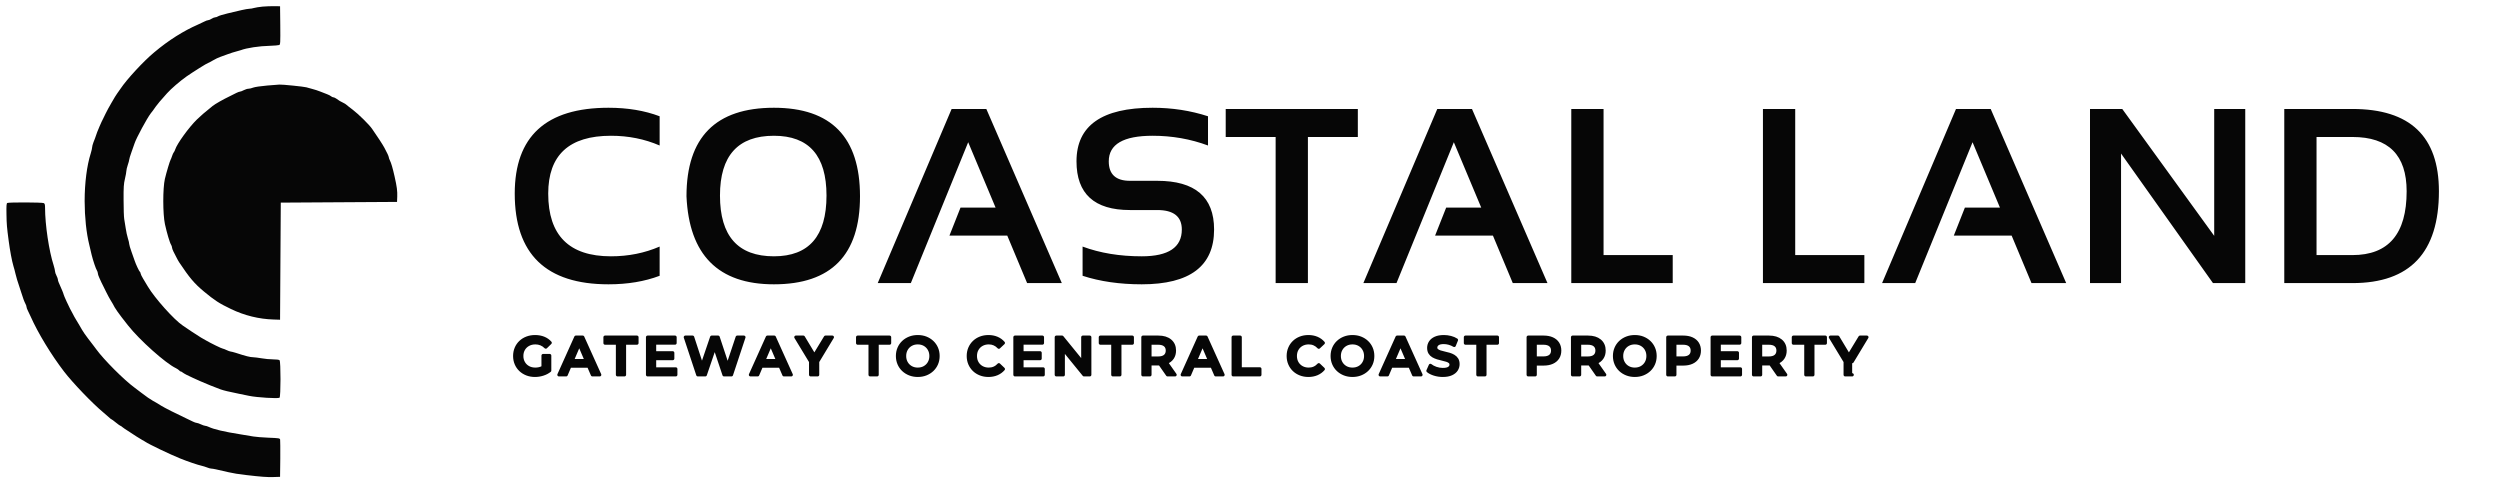
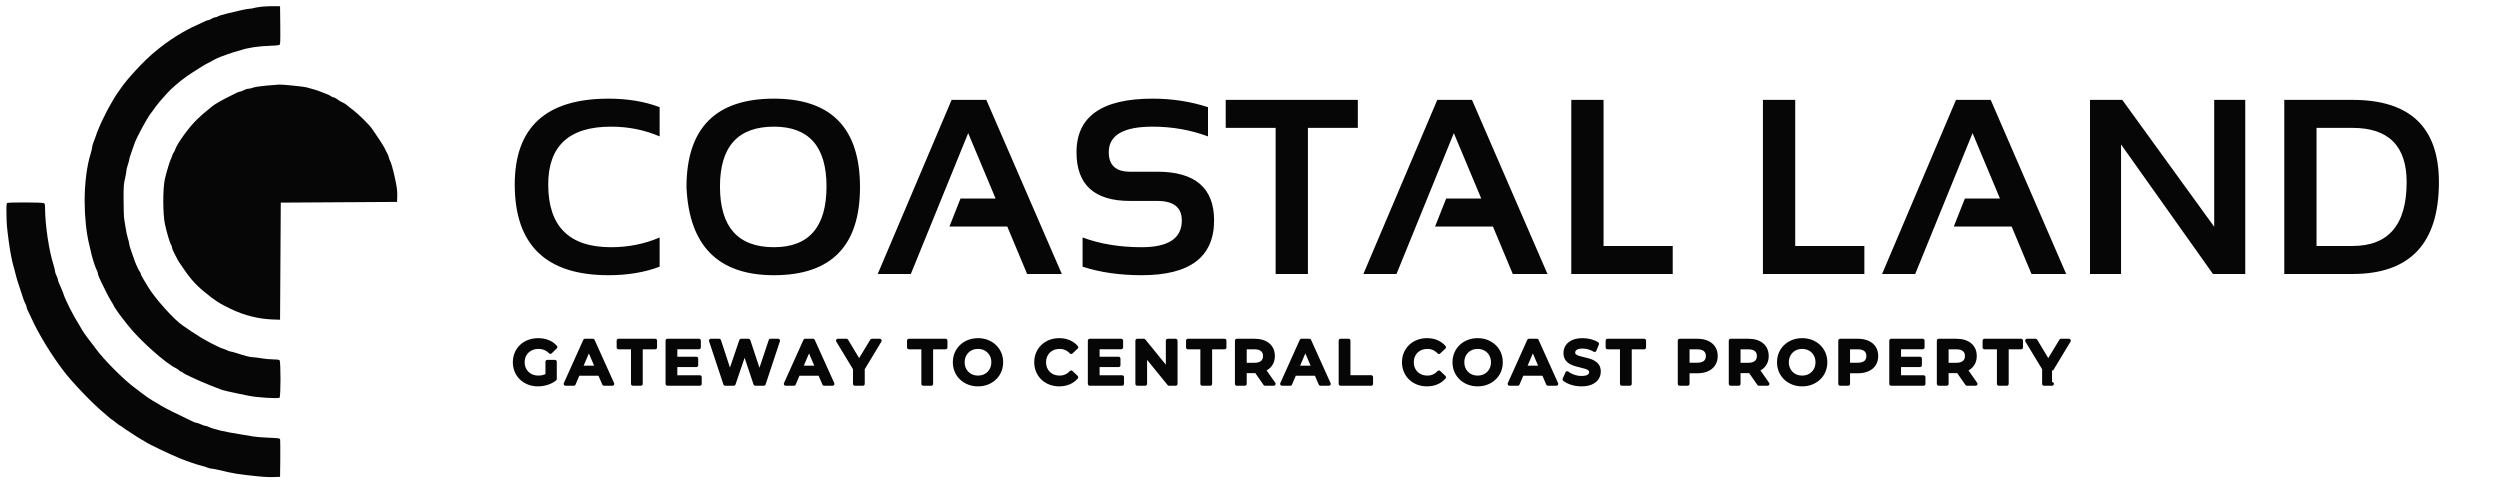
<svg xmlns="http://www.w3.org/2000/svg" viewBox="82 43 2005 389" width="2005" height="389">
  <g transform="translate(42.879,35.847) scale(1.004486)">
    <g transform="translate(30.504,-1.854) scale(0.569447,0.570129) translate(0,704) scale(0.1,-0.1)" fill="#060606" fill-rule="evenodd">
      <path d="M3830 6790 c-47 -5 -101 -13 -120 -19 -19 -6 -48 -11 -65 -11 -16 0 -65 -9 -110 -19 -44 -11 -132 -32 -195 -46 -63 -15 -123 -33 -134 -41 -11 -8 -30 -14 -41 -14 -11 0 -33 -9 -50 -20 -16 -11 -38 -20 -48 -20 -10 0 -35 -9 -55 -20 -20 -10 -59 -29 -87 -41 -206 -90 -413 -220 -614 -389 -148 -122 -384 -377 -473 -510 -10 -14 -31 -44 -48 -68 -16 -23 -30 -44 -30 -46 0 -1 -23 -41 -51 -87 -27 -46 -64 -113 -81 -149 -16 -36 -34 -72 -39 -80 -5 -8 -12 -22 -15 -30 -3 -8 -16 -37 -29 -65 -12 -27 -27 -65 -34 -82 -29 -85 -35 -101 -53 -145 -10 -26 -18 -57 -18 -69 0 -12 -9 -50 -19 -83 -55 -172 -86 -417 -86 -671 1 -227 23 -441 66 -615 11 -47 26 -110 33 -140 20 -80 58 -192 73 -215 7 -11 13 -28 13 -39 0 -10 8 -37 19 -60 10 -23 24 -52 30 -66 6 -14 15 -32 20 -40 5 -8 26 -51 47 -95 22 -44 48 -93 59 -110 11 -16 26 -41 33 -55 34 -69 77 -130 214 -303 162 -206 530 -534 674 -601 17 -8 36 -22 44 -30 7 -9 17 -16 23 -16 6 0 18 -6 26 -14 19 -15 76 -45 146 -76 28 -12 73 -32 100 -45 65 -29 217 -91 285 -115 45 -16 120 -34 255 -61 28 -6 93 -19 146 -30 110 -23 407 -41 427 -26 17 13 18 507 0 525 -7 7 -43 12 -92 12 -45 0 -117 7 -161 15 -44 8 -98 14 -120 15 -38 0 -103 16 -240 61 -33 10 -67 19 -75 19 -8 1 -33 9 -55 20 -22 11 -45 19 -52 20 -14 0 -175 79 -238 116 -22 13 -53 31 -70 40 -16 9 -74 47 -129 83 -54 36 -109 73 -123 83 -122 80 -396 386 -492 548 -18 30 -47 80 -66 110 -19 30 -34 63 -35 72 0 9 -4 19 -9 22 -11 7 -59 109 -76 161 -7 22 -27 78 -44 125 -17 47 -31 94 -31 105 0 12 -8 48 -19 81 -10 32 -24 95 -30 139 -6 44 -16 103 -21 130 -5 28 -9 147 -9 265 -1 182 2 228 19 298 11 46 20 96 20 110 0 15 9 53 20 85 11 31 20 65 20 74 0 10 14 56 31 103 17 47 37 103 44 125 24 73 172 348 227 420 4 6 18 24 31 40 12 17 30 41 39 55 15 23 72 91 158 186 55 62 183 172 274 236 89 62 290 188 301 188 4 0 34 16 68 36 34 20 80 42 102 49 22 7 72 25 110 40 39 14 88 30 110 35 22 5 54 14 70 20 80 31 259 58 405 61 63 2 123 7 133 11 16 8 17 29 15 276 l-3 267 -80 1 c-44 1 -118 -2 -165 -6z M3897 5685 c-92 -8 -174 -20 -198 -29 -22 -9 -52 -16 -67 -16 -15 0 -44 -9 -65 -20 -20 -11 -44 -20 -52 -20 -9 0 -33 -9 -53 -19 -20 -11 -62 -31 -92 -46 -92 -44 -205 -108 -241 -137 -124 -100 -161 -132 -220 -189 -113 -110 -279 -340 -304 -419 -4 -14 -13 -32 -20 -40 -7 -8 -18 -33 -25 -55 -7 -22 -16 -44 -20 -50 -10 -16 -57 -171 -80 -268 -30 -130 -30 -492 1 -634 27 -123 68 -262 86 -288 7 -11 13 -28 13 -38 0 -10 9 -35 19 -55 10 -20 29 -57 42 -82 12 -25 30 -56 39 -70 144 -216 212 -297 348 -410 148 -123 215 -167 377 -244 190 -92 395 -142 600 -148 l90 -3 5 820 5 820 815 5 815 5 3 74 c3 78 -5 139 -37 281 -26 116 -48 192 -66 226 -8 16 -15 35 -15 42 0 7 -9 31 -20 53 -11 21 -30 58 -42 82 -19 37 -102 165 -174 267 -41 59 -191 206 -269 265 -41 30 -80 62 -88 69 -8 8 -29 22 -48 30 -36 17 -59 30 -98 59 -13 9 -31 17 -39 17 -9 0 -23 6 -31 14 -9 8 -34 21 -56 29 -22 8 -65 25 -95 37 -30 12 -80 29 -110 36 -30 8 -69 19 -87 24 -27 9 -350 42 -378 38 -5 0 -81 -6 -168 -13z M250 4040 c-11 -7 -13 -39 -11 -157 2 -142 6 -183 31 -373 18 -136 45 -282 67 -355 9 -27 21 -75 28 -105 7 -30 17 -68 23 -85 28 -82 45 -134 57 -175 23 -77 45 -134 60 -162 8 -14 15 -33 15 -43 0 -9 8 -33 19 -53 10 -20 28 -57 39 -82 102 -230 288 -536 467 -769 121 -158 401 -450 555 -577 19 -16 50 -44 70 -61 19 -18 38 -33 42 -33 3 0 31 -20 61 -45 31 -25 59 -45 63 -45 4 0 16 -7 26 -17 10 -9 27 -21 37 -27 10 -6 29 -18 42 -27 55 -38 199 -129 203 -129 3 0 20 -10 38 -22 56 -38 347 -177 493 -236 101 -41 248 -91 300 -102 22 -5 57 -16 77 -24 21 -9 48 -16 60 -16 20 0 72 -11 243 -51 59 -14 139 -27 245 -39 207 -24 292 -31 382 -28 l93 3 3 250 c1 138 0 259 -2 271 -5 20 -14 21 -164 27 -87 4 -182 11 -212 17 -30 5 -111 19 -180 30 -234 37 -372 70 -447 105 -17 8 -39 15 -50 15 -10 1 -36 9 -58 20 -22 11 -48 19 -58 20 -10 0 -35 9 -55 19 -20 11 -66 33 -102 49 -125 58 -295 144 -340 172 -43 27 -62 39 -120 71 -43 25 -83 52 -160 111 -41 32 -84 64 -95 72 -147 107 -431 391 -537 537 -9 13 -24 33 -33 44 -138 179 -142 185 -205 295 -14 25 -36 61 -48 80 -12 19 -34 58 -47 85 -14 28 -30 57 -35 65 -15 25 -90 190 -90 200 0 5 -10 31 -21 57 -53 118 -59 135 -59 151 0 9 -9 34 -20 55 -11 20 -20 47 -20 59 0 13 -9 50 -19 83 -66 202 -121 572 -121 807 0 44 -4 59 -17 66 -23 12 -494 13 -513 2z" />
    </g>
  </g>
-   <g transform="translate(0,10.1)">
+   <g transform="translate(0,2.8)">
    <path d="M611.03 230.65L611.03 254.08Q592.96 260.92 570.01 260.92Q494.82 260.92 494.82 188.17Q494.82 119.32 570.01 119.32Q592.96 119.32 611.03 126.15L611.03 149.59Q592.96 141.78 571.97 141.78Q521.67 141.78 521.67 188.17Q521.67 238.46 571.97 238.46Q592.96 238.46 611.03 230.65M659.42 189.73Q659.42 238.46 702.68 238.46Q744.86 238.46 744.86 189.73Q744.86 141.78 702.68 141.78Q659.42 141.78 659.42 189.73M632.56 190.31Q632.56 119.32 702.68 119.32Q771.72 119.32 771.72 190.31Q771.72 260.92 702.68 260.92Q635.68 260.92 632.56 190.31M858.49 146.96L812.49 259.94L785.93 259.94L845.20 120.30L873.04 120.30L933.58 259.94L905.75 259.94L889.83 221.86L843.45 221.86L852.33 199.40L880.46 199.40L858.49 146.96M950.23 254.08L950.23 230.65Q971.23 238.46 997.69 238.46Q1029.82 238.46 1029.82 216.98Q1029.82 201.35 1010.09 201.35L988.22 201.35Q945.35 201.35 945.35 162.29Q945.35 119.32 1006.38 119.32Q1029.82 119.32 1050.82 126.15L1050.82 149.59Q1029.82 141.78 1006.38 141.78Q971.23 141.78 971.23 162.29Q971.23 177.91 988.22 177.91L1010.09 177.91Q1055.70 177.91 1055.70 216.98Q1055.70 260.92 997.69 260.92Q971.23 260.92 950.23 254.08M1065.02 120.30L1170.98 120.30L1170.98 142.76L1130.94 142.76L1130.94 259.94L1105.06 259.94L1105.06 142.76L1065.02 142.76L1065.02 120.30M1247.98 146.96L1201.99 259.94L1175.42 259.94L1234.70 120.30L1262.53 120.30L1323.08 259.94L1295.25 259.94L1279.33 221.86L1232.94 221.86L1241.83 199.40L1269.95 199.40L1247.98 146.96M1342.17 120.30L1368.05 120.30L1368.05 237.48L1423.52 237.48L1423.52 259.94L1342.17 259.94L1342.17 120.30M1495.88 120.30L1521.76 120.30L1521.76 237.48L1577.22 237.48L1577.22 259.94L1495.88 259.94L1495.88 120.30M1663.99 146.96L1617.99 259.94L1591.43 259.94L1650.71 120.30L1678.54 120.30L1739.09 259.94L1711.26 259.94L1695.34 221.86L1648.95 221.86L1657.84 199.40L1685.96 199.40L1663.99 146.96M1783.08 259.94L1758.18 259.94L1758.18 120.30L1784.06 120.30L1857.79 222.05L1857.79 120.30L1882.69 120.30L1882.69 259.94L1856.81 259.94L1783.08 156.04L1783.08 259.94M1939.86 237.48L1968.67 237.48Q2012.13 237.48 2012.13 186.31Q2012.13 142.76 1968.67 142.76L1939.86 142.76L1939.86 237.48M1968.67 259.94L1913.99 259.94L1913.99 120.30L1968.67 120.30Q2038.01 120.30 2038.01 186.31Q2038.01 259.94 1968.67 259.94" fill="#060606" />
-     <g transform="translate(494.8,302.9) scale(0.87) translate(-487.23,-319.01)">
+     <g transform="translate(494.8,312.9) scale(1) translate(-487.23,-319.01)">
      <path d="M505.90 354.67Q501.84 354.67 498.45 353.35Q495.06 352.04 492.53 349.64Q490 347.24 488.62 343.97Q487.23 340.70 487.23 336.84Q487.23 332.97 488.62 329.70Q490 326.44 492.53 324.03Q495.06 321.63 498.50 320.32Q501.94 319.01 506 319.01Q510.36 319.01 513.93 320.44Q517.49 321.88 519.92 324.65L515.86 328.61Q513.83 326.58 511.45 325.62Q509.07 324.65 506.30 324.65Q502.63 324.65 499.79 326.21Q496.94 327.77 495.33 330.52Q493.72 333.27 493.72 336.84Q493.72 340.35 495.33 343.13Q496.94 345.90 499.76 347.46Q502.58 349.02 506.25 349.02Q508.13 349.02 509.91 348.60Q511.70 348.18 513.38 347.24L513.38 336.44L519.47 336.44L519.47 350.26Q516.75 352.44 513.16 353.55Q509.57 354.67 505.90 354.67M534.63 354.17L527.99 354.17L543.59 319.50L549.93 319.50L565.58 354.17L558.85 354.17L555.38 346.15L538.05 346.15L534.63 354.17M546.71 325.94L540.22 341.10L553.20 341.10L546.71 325.94M588.41 354.17L581.98 354.17L581.98 324.95L570.49 324.95L570.49 319.50L599.90 319.50L599.90 324.95L588.41 324.95L588.41 354.17M635.71 354.17L609.71 354.17L609.71 319.50L635.02 319.50L635.02 324.90L616.15 324.90L616.15 333.91L632.89 333.91L632.89 339.21L616.15 339.21L616.15 348.77L635.71 348.77L635.71 354.17M662.90 354.17L656.02 354.17L644.53 319.50L651.21 319.50L659.83 345.85L668.80 319.50L674.74 319.50L683.51 346L692.37 319.50L698.51 319.50L687.02 354.17L680.19 354.17L671.62 328.57L662.90 354.17M711.19 354.17L704.55 354.17L720.16 319.50L726.50 319.50L742.15 354.17L735.41 354.17L731.94 346.15L714.61 346.15L711.19 354.17M723.28 325.94L716.79 341.10L729.76 341.10L723.28 325.94M766.46 354.17L760.03 354.17L760.03 341.99L746.41 319.50L753.29 319.50L763.44 336.39L773.69 319.50L780.03 319.50L766.46 341.99L766.46 354.17M821.29 354.17L814.85 354.17L814.85 324.95L803.36 324.95L803.36 319.50L832.78 319.50L832.78 324.95L821.29 324.95L821.29 354.17M858.78 354.67Q854.77 354.67 851.35 353.33Q847.94 351.99 845.41 349.59Q842.88 347.19 841.50 343.94Q840.11 340.70 840.11 336.84Q840.11 332.97 841.50 329.73Q842.88 326.48 845.41 324.08Q847.94 321.68 851.35 320.34Q854.77 319.01 858.78 319.01Q862.84 319.01 866.24 320.34Q869.63 321.68 872.15 324.08Q874.68 326.48 876.07 329.73Q877.45 332.97 877.45 336.84Q877.45 340.70 876.07 343.94Q874.68 347.19 872.15 349.59Q869.63 351.99 866.24 353.33Q862.84 354.67 858.78 354.67M858.78 349.02Q862.30 349.02 865.05 347.46Q867.80 345.90 869.38 343.13Q870.97 340.35 870.97 336.84Q870.97 333.32 869.38 330.55Q867.80 327.77 865.05 326.21Q862.30 324.65 858.78 324.65Q855.27 324.65 852.52 326.21Q849.77 327.77 848.18 330.55Q846.60 333.32 846.60 336.84Q846.60 340.35 848.18 343.13Q849.77 345.90 852.52 347.46Q855.27 349.02 858.78 349.02M923.91 354.67Q919.95 354.67 916.55 353.35Q913.16 352.04 910.66 349.64Q908.16 347.24 906.77 343.97Q905.39 340.70 905.39 336.84Q905.39 332.97 906.77 329.70Q908.16 326.44 910.66 324.03Q913.16 321.63 916.55 320.32Q919.95 319.01 923.96 319.01Q928.22 319.01 931.73 320.49Q935.25 321.98 937.68 324.80L933.52 328.71Q929.75 324.65 924.26 324.65Q920.64 324.65 917.84 326.21Q915.04 327.77 913.46 330.52Q911.87 333.27 911.87 336.84Q911.87 340.40 913.46 343.15Q915.04 345.90 917.84 347.46Q920.64 349.02 924.26 349.02Q929.80 349.02 933.52 344.91L937.68 348.87Q935.25 351.69 931.73 353.18Q928.22 354.67 923.91 354.67M974.38 354.17L948.38 354.17L948.38 319.50L973.68 319.50L973.68 324.90L954.81 324.90L954.81 333.91L971.55 333.91L971.55 339.21L954.81 339.21L954.81 348.77L974.38 348.77L974.38 354.17M992.90 354.17L986.51 354.17L986.51 319.50L991.81 319.50L1010.93 342.98L1010.93 319.50L1017.32 319.50L1017.32 354.17L1012.02 354.17L992.90 330.69L992.90 354.17M1045.05 354.17L1038.61 354.17L1038.61 324.95L1027.12 324.95L1027.12 319.50L1056.54 319.50L1056.54 324.95L1045.05 324.95L1045.05 354.17M1072.79 354.17L1066.35 354.17L1066.35 319.50L1080.56 319.50Q1087.50 319.50 1091.43 322.80Q1095.37 326.09 1095.37 331.83Q1095.37 335.80 1093.44 338.59Q1091.51 341.39 1087.99 342.83L1095.97 354.17L1089.03 354.17L1081.95 344.02Q1081.31 344.07 1080.61 344.07L1072.79 344.07L1072.79 354.17M1072.79 324.95L1072.79 338.77L1080.32 338.77Q1084.57 338.77 1086.73 336.94Q1088.88 335.10 1088.88 331.83Q1088.88 328.57 1086.73 326.76Q1084.57 324.95 1080.32 324.95L1072.79 324.95M1109.24 354.17L1102.60 354.17L1118.20 319.50L1124.54 319.50L1140.19 354.17L1133.46 354.17L1129.99 346.15L1112.66 346.15L1109.24 354.17M1121.32 325.94L1114.84 341.10L1127.81 341.10L1121.32 325.94M1174.12 354.17L1149.55 354.17L1149.55 319.50L1155.99 319.50L1155.99 348.72L1174.12 348.72L1174.12 354.17M1218.84 354.67Q1214.88 354.67 1211.49 353.35Q1208.09 352.04 1205.59 349.64Q1203.09 347.24 1201.71 343.97Q1200.32 340.70 1200.32 336.84Q1200.32 332.97 1201.71 329.70Q1203.09 326.44 1205.59 324.03Q1208.09 321.63 1211.49 320.32Q1214.88 319.01 1218.89 319.01Q1223.15 319.01 1226.67 320.49Q1230.18 321.98 1232.61 324.80L1228.45 328.71Q1224.69 324.65 1219.19 324.65Q1215.57 324.65 1212.77 326.21Q1209.98 327.77 1208.39 330.52Q1206.81 333.27 1206.81 336.84Q1206.81 340.40 1208.39 343.15Q1209.98 345.90 1212.77 347.46Q1215.57 349.02 1219.19 349.02Q1224.74 349.02 1228.45 344.91L1232.61 348.87Q1230.18 351.69 1226.67 353.18Q1223.15 354.67 1218.84 354.67M1259.50 354.67Q1255.49 354.67 1252.07 353.33Q1248.66 351.99 1246.13 349.59Q1243.61 347.19 1242.22 343.94Q1240.83 340.70 1240.83 336.84Q1240.83 332.97 1242.22 329.73Q1243.61 326.48 1246.13 324.08Q1248.66 321.68 1252.07 320.34Q1255.49 319.01 1259.50 319.01Q1263.56 319.01 1266.96 320.34Q1270.35 321.68 1272.88 324.08Q1275.40 326.48 1276.79 329.73Q1278.17 332.97 1278.17 336.84Q1278.17 340.70 1276.79 343.94Q1275.40 347.19 1272.88 349.59Q1270.35 351.99 1266.96 353.33Q1263.56 354.67 1259.50 354.67M1259.50 349.02Q1263.02 349.02 1265.77 347.46Q1268.52 345.90 1270.10 343.13Q1271.69 340.35 1271.69 336.84Q1271.69 333.32 1270.10 330.55Q1268.52 327.77 1265.77 326.21Q1263.02 324.65 1259.50 324.65Q1255.99 324.65 1253.24 326.21Q1250.49 327.77 1248.90 330.55Q1247.32 333.32 1247.32 336.84Q1247.32 340.35 1248.90 343.13Q1250.49 345.90 1253.24 347.46Q1255.99 349.02 1259.50 349.02M1291.70 354.17L1285.06 354.17L1300.66 319.50L1307 319.50L1322.65 354.17L1315.91 354.17L1312.45 346.15L1295.11 346.15L1291.70 354.17M1303.78 325.94L1297.29 341.10L1310.27 341.10L1303.78 325.94M1342.76 354.67Q1338.70 354.67 1334.98 353.50Q1331.27 352.34 1329.09 350.51L1331.32 345.50Q1333.40 347.19 1336.47 348.25Q1339.54 349.32 1342.76 349.32Q1346.82 349.32 1348.63 348.03Q1350.43 346.74 1350.43 344.81Q1350.43 343.22 1349.32 342.26Q1348.21 341.29 1346.37 340.72Q1344.54 340.15 1342.34 339.66Q1340.13 339.16 1337.93 338.50Q1335.73 337.83 1333.89 336.76Q1332.06 335.70 1330.95 333.91Q1329.83 332.13 1329.83 329.36Q1329.83 326.53 1331.34 324.18Q1332.85 321.83 1335.95 320.42Q1339.04 319.01 1343.80 319.01Q1346.92 319.01 1349.99 319.80Q1353.06 320.59 1355.34 322.08L1353.31 327.08Q1350.98 325.69 1348.50 325.02Q1346.03 324.36 1343.75 324.36Q1339.74 324.36 1337.98 325.74Q1336.22 327.13 1336.22 329.06Q1336.22 330.65 1337.33 331.59Q1338.45 332.53 1340.28 333.12Q1342.11 333.72 1344.32 334.19Q1346.52 334.66 1348.70 335.30Q1350.88 335.94 1352.71 337.03Q1354.55 338.12 1355.66 339.88Q1356.77 341.64 1356.77 344.36Q1356.77 347.14 1355.26 349.49Q1353.75 351.84 1350.63 353.25Q1347.51 354.67 1342.76 354.67M1381.59 354.17L1375.15 354.17L1375.15 324.95L1363.66 324.95L1363.66 319.50L1393.08 319.50L1393.08 324.95L1381.59 324.95L1381.59 354.17M1427.94 354.17L1421.51 354.17L1421.51 319.50L1435.77 319.50Q1440.33 319.50 1443.64 320.99Q1446.96 322.47 1448.75 325.25Q1450.53 328.02 1450.53 331.83Q1450.53 335.65 1448.75 338.42Q1446.96 341.19 1443.64 342.68Q1440.33 344.17 1435.77 344.17L1427.94 344.17L1427.94 354.17M1427.94 324.95L1427.94 338.72L1435.47 338.72Q1439.73 338.72 1441.89 336.91Q1444.04 335.10 1444.04 331.83Q1444.04 328.57 1441.89 326.76Q1439.73 324.95 1435.47 324.95L1427.94 324.95M1468.85 354.17L1462.41 354.17L1462.41 319.50L1476.63 319.50Q1483.56 319.50 1487.50 322.80Q1491.44 326.09 1491.44 331.83Q1491.44 335.80 1489.51 338.59Q1487.57 341.39 1484.06 342.83L1492.03 354.17L1485.10 354.17L1478.02 344.02Q1477.37 344.07 1476.68 344.07L1468.85 344.07L1468.85 354.17M1468.85 324.95L1468.85 338.77L1476.38 338.77Q1480.64 338.77 1482.80 336.94Q1484.95 335.10 1484.95 331.83Q1484.95 328.57 1482.80 326.76Q1480.64 324.95 1476.38 324.95L1468.85 324.95M1519.77 354.67Q1515.76 354.67 1512.34 353.33Q1508.92 351.99 1506.39 349.59Q1503.87 347.19 1502.48 343.94Q1501.10 340.70 1501.10 336.84Q1501.10 332.97 1502.48 329.73Q1503.87 326.48 1506.39 324.08Q1508.92 321.68 1512.34 320.34Q1515.76 319.01 1519.77 319.01Q1523.83 319.01 1527.22 320.34Q1530.61 321.68 1533.14 324.08Q1535.66 326.48 1537.05 329.73Q1538.44 332.97 1538.44 336.84Q1538.44 340.70 1537.05 343.94Q1535.66 347.19 1533.14 349.59Q1530.61 351.99 1527.22 353.33Q1523.83 354.67 1519.77 354.67M1519.77 349.02Q1523.28 349.02 1526.03 347.46Q1528.78 345.90 1530.37 343.13Q1531.95 340.35 1531.95 336.84Q1531.95 333.32 1530.37 330.55Q1528.78 327.77 1526.03 326.21Q1523.28 324.65 1519.77 324.65Q1516.25 324.65 1513.50 326.21Q1510.75 327.77 1509.17 330.55Q1507.58 333.32 1507.58 336.84Q1507.58 340.35 1509.17 343.13Q1510.75 345.90 1513.50 347.46Q1516.25 349.02 1519.77 349.02M1556.66 354.17L1550.23 354.17L1550.23 319.50L1564.49 319.50Q1569.05 319.50 1572.36 320.99Q1575.68 322.47 1577.47 325.25Q1579.25 328.02 1579.25 331.83Q1579.25 335.65 1577.47 338.42Q1575.68 341.19 1572.36 342.68Q1569.05 344.17 1564.49 344.17L1556.66 344.17L1556.66 354.17M1556.66 324.95L1556.66 338.72L1564.19 338.72Q1568.45 338.72 1570.61 336.91Q1572.76 335.10 1572.76 331.83Q1572.76 328.57 1570.61 326.76Q1568.45 324.95 1564.19 324.95L1556.66 324.95M1617.14 354.17L1591.13 354.17L1591.13 319.50L1616.44 319.50L1616.44 324.90L1597.57 324.90L1597.57 333.91L1614.31 333.91L1614.31 339.21L1597.57 339.21L1597.57 348.77L1617.14 348.77L1617.14 354.17M1635.71 354.17L1629.27 354.17L1629.27 319.50L1643.48 319.50Q1650.42 319.50 1654.36 322.80Q1658.29 326.09 1658.29 331.83Q1658.29 335.80 1656.36 338.59Q1654.43 341.39 1650.91 342.83L1658.89 354.17L1651.95 354.17L1644.87 344.02Q1644.23 344.07 1643.53 344.07L1635.71 344.07L1635.71 354.17M1635.71 324.95L1635.71 338.77L1643.24 338.77Q1647.50 338.77 1649.65 336.94Q1651.81 335.10 1651.81 331.83Q1651.81 328.57 1649.65 326.76Q1647.50 324.95 1643.24 324.95L1635.71 324.95M1683.90 354.17L1677.46 354.17L1677.46 324.95L1665.97 324.95L1665.97 319.50L1695.39 319.50L1695.39 324.95L1683.90 324.95L1683.90 354.17M1720.15 354.17L1713.71 354.17L1713.71 341.99L1700.09 319.50L1706.98 319.50L1717.13 336.39L1727.38 319.50L1733.72 319.50L1720.15 341.99" fill="#060606" stroke="#060606" stroke-width="3" stroke-linejoin="round" stroke-linecap="round" />
    </g>
  </g>
</svg>
